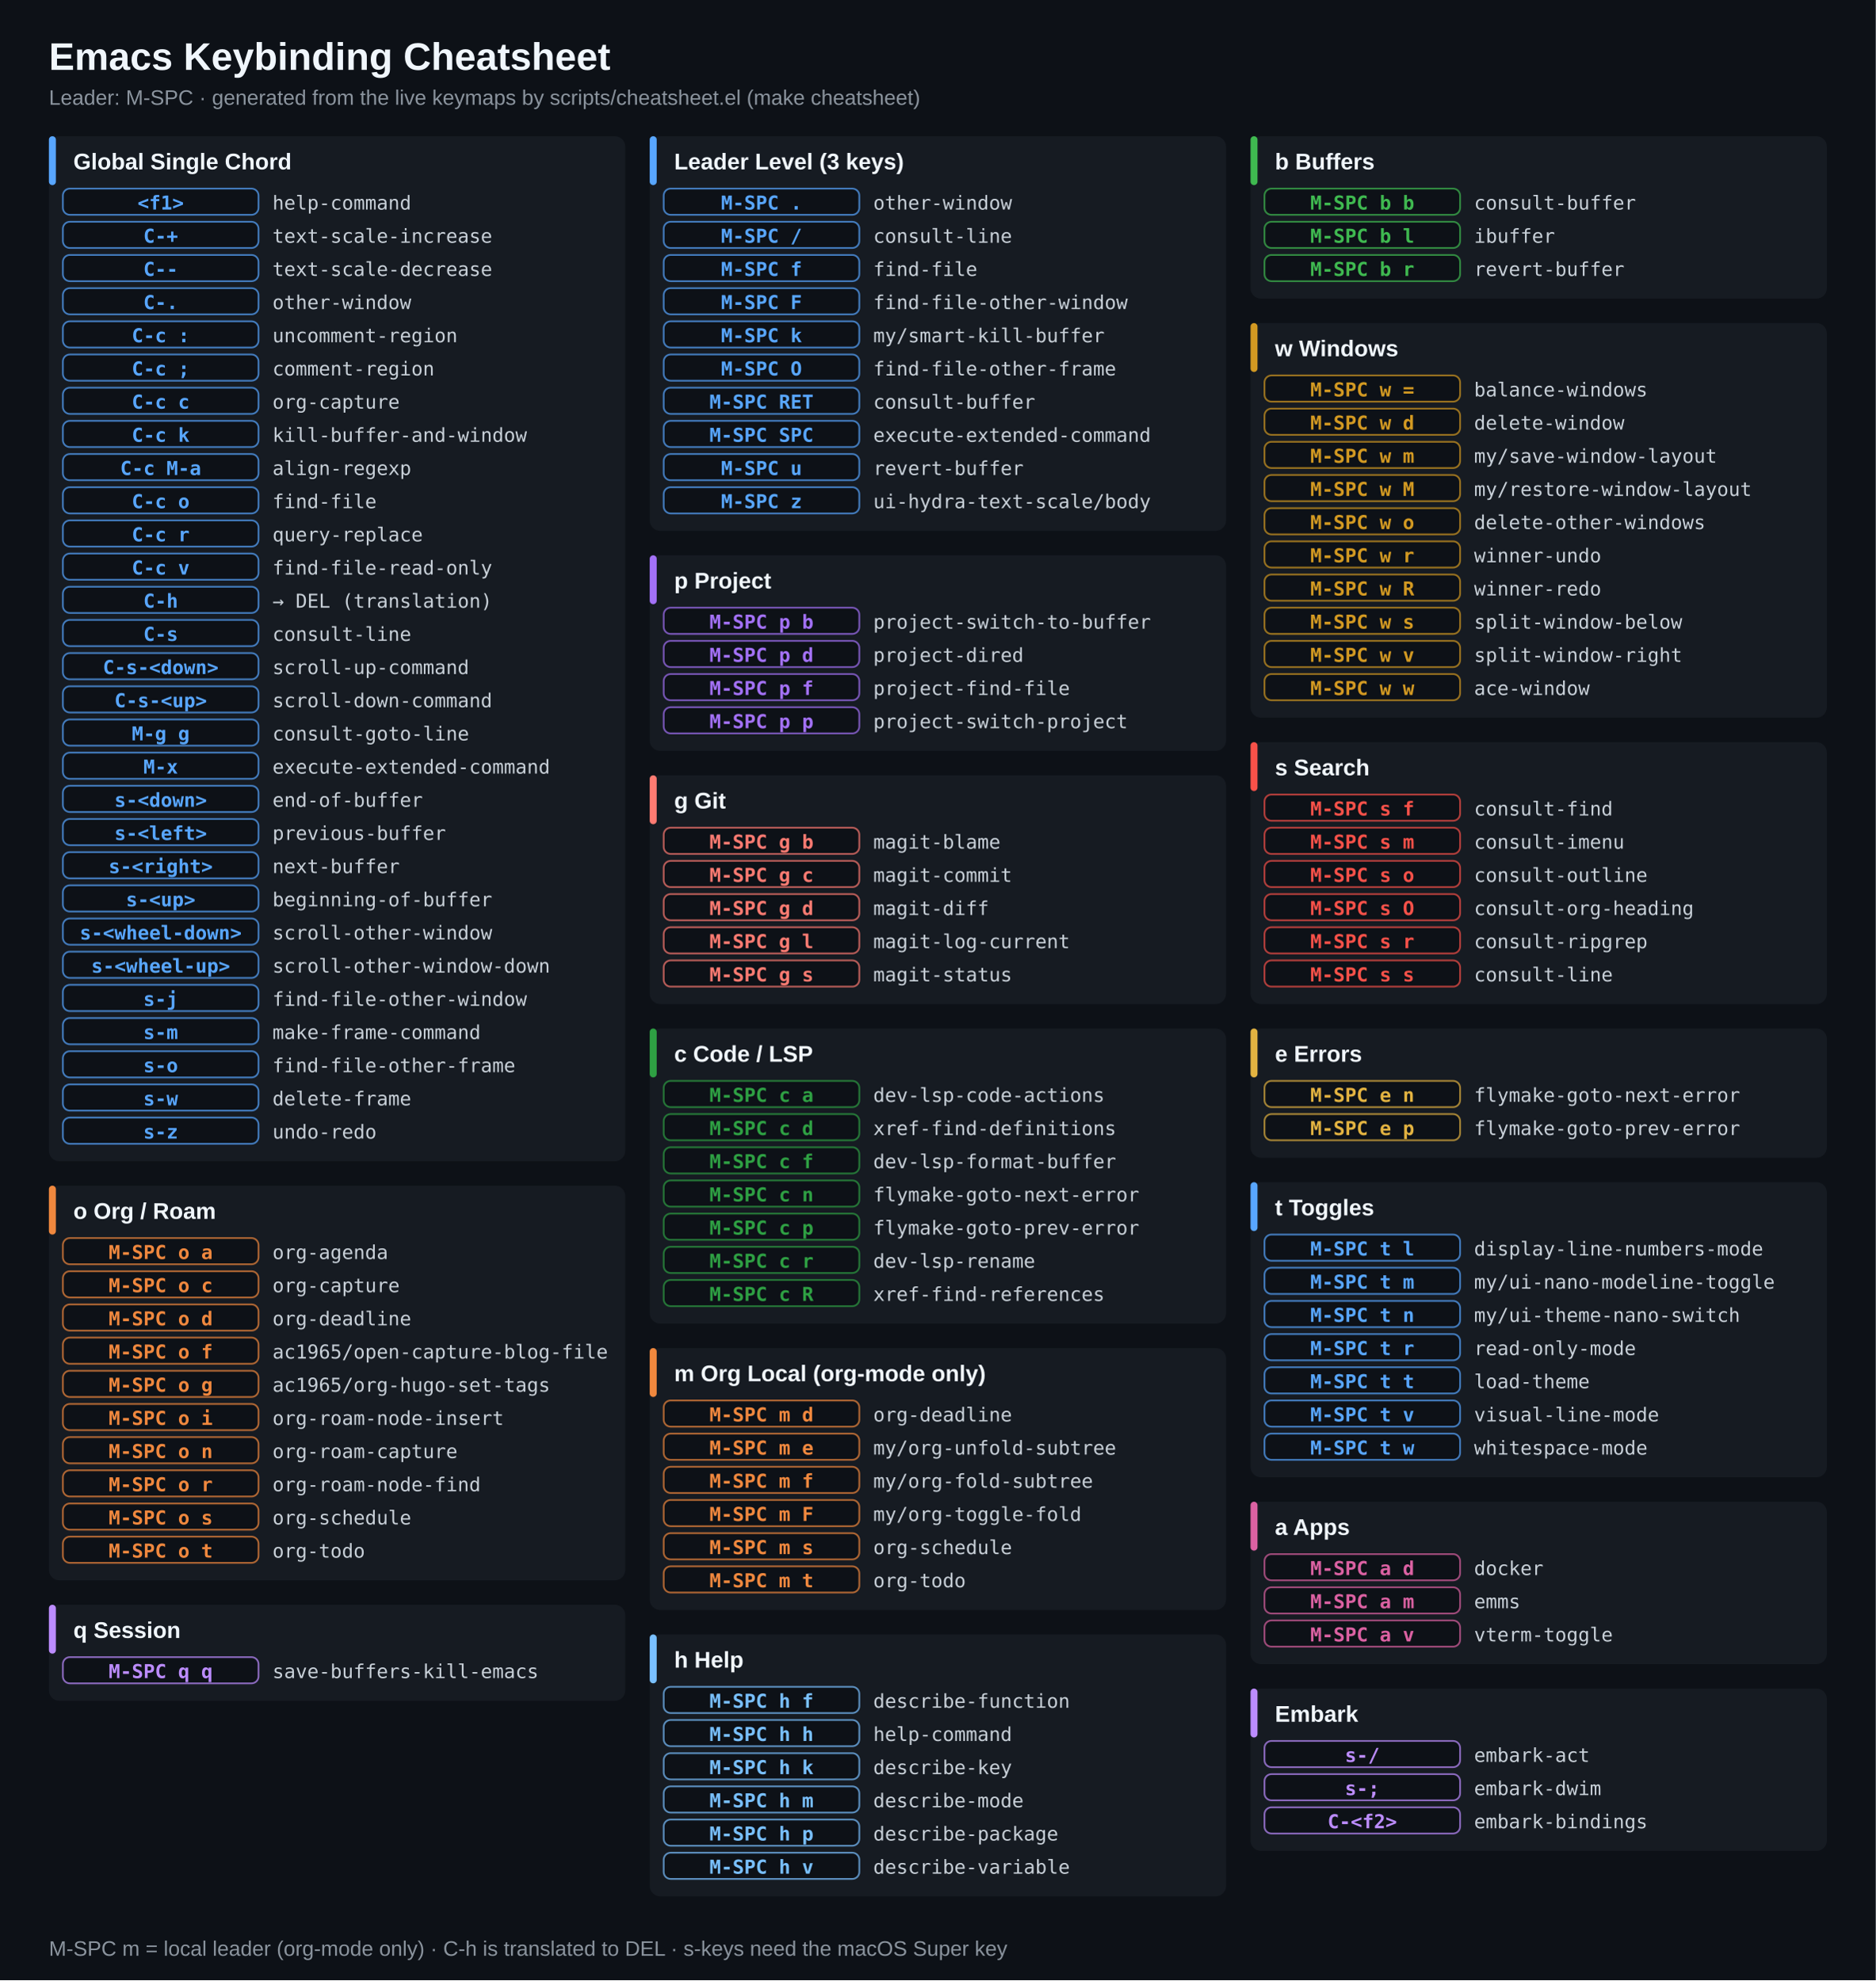
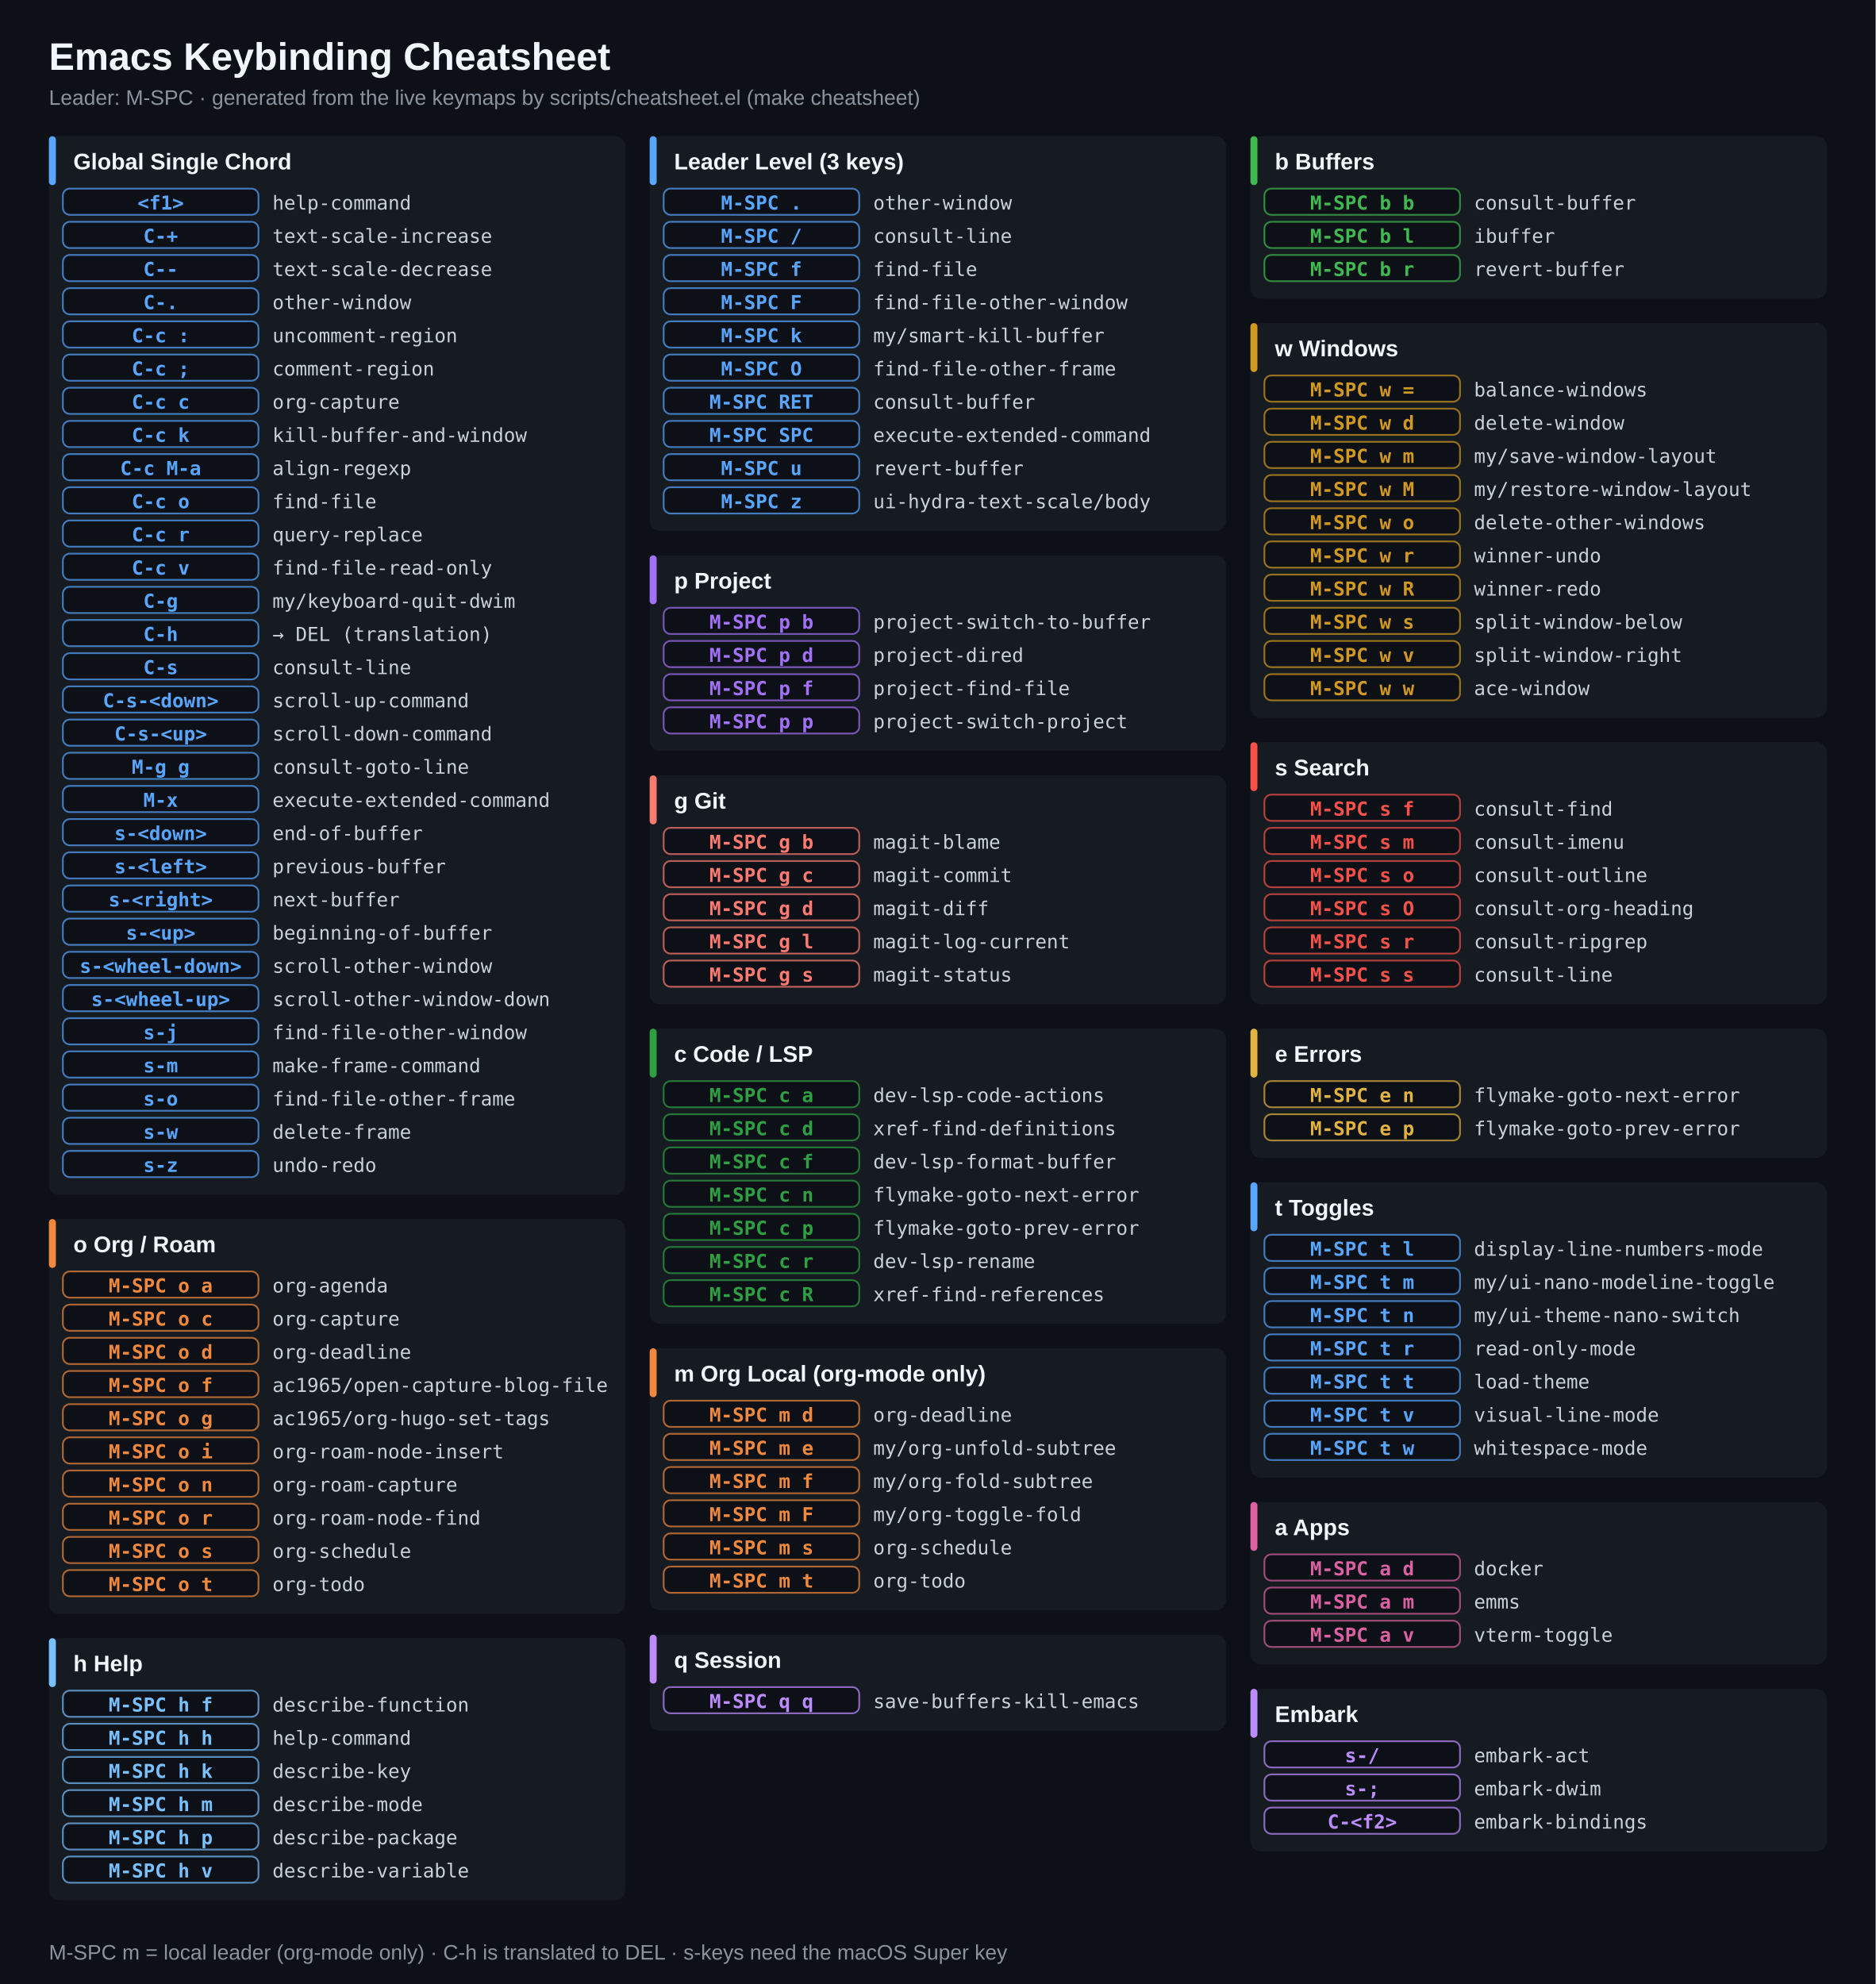
- <svg xmlns="http://www.w3.org/2000/svg" width="1074" height="1134" viewBox="0 0 1074 1134">
+ <svg xmlns="http://www.w3.org/2000/svg" width="1074" height="1136" viewBox="0 0 1074 1136">
  <style>
  .title{font:700 22px 'Helvetica Neue',Arial,sans-serif;fill:#f0f6fc}
  .sub{font:12px 'Helvetica Neue',Arial,sans-serif;fill:#8b949e}
  .head{font:700 13px 'Helvetica Neue',Arial,sans-serif;fill:#f0f6fc}
  .key{font:600 11px 'SF Mono',Menlo,Consolas,monospace}
  .cmd{font:11px 'SF Mono',Menlo,Consolas,monospace;fill:#c9d1d9}
</style>
-   <rect width="1074" height="1134" fill="#0d1117" />
+   <rect width="1074" height="1136" fill="#0d1117" />
  <text x="28" y="40" class="title">Emacs Keybinding Cheatsheet</text>
  <text x="28" y="60" class="sub">Leader: M-SPC  ·  generated from the live keymaps by scripts/cheatsheet.el (make cheatsheet)</text>
-   <rect x="28" y="78" width="330" height="587" rx="6" fill="#161b22" />
+   <rect x="28" y="78" width="330" height="606" rx="6" fill="#161b22" />
  <rect x="28" y="78" width="4" height="28" rx="2" fill="#58a6ff" />
  <text x="42" y="97" class="head">Global Single Chord</text>
  <rect x="36" y="108" width="112" height="15" rx="4" fill="#0d1117" stroke="#58a6ff" stroke-opacity="0.7" />
  <text x="92" y="120" class="key" fill="#58a6ff" text-anchor="middle">&lt;f1&gt;</text>
  <text x="156" y="120" class="cmd">help-command</text>
  <rect x="36" y="127" width="112" height="15" rx="4" fill="#0d1117" stroke="#58a6ff" stroke-opacity="0.7" />
  <text x="92" y="139" class="key" fill="#58a6ff" text-anchor="middle">C-+</text>
  <text x="156" y="139" class="cmd">text-scale-increase</text>
  <rect x="36" y="146" width="112" height="15" rx="4" fill="#0d1117" stroke="#58a6ff" stroke-opacity="0.7" />
  <text x="92" y="158" class="key" fill="#58a6ff" text-anchor="middle">C--</text>
  <text x="156" y="158" class="cmd">text-scale-decrease</text>
  <rect x="36" y="165" width="112" height="15" rx="4" fill="#0d1117" stroke="#58a6ff" stroke-opacity="0.7" />
  <text x="92" y="177" class="key" fill="#58a6ff" text-anchor="middle">C-.</text>
  <text x="156" y="177" class="cmd">other-window</text>
  <rect x="36" y="184" width="112" height="15" rx="4" fill="#0d1117" stroke="#58a6ff" stroke-opacity="0.7" />
  <text x="92" y="196" class="key" fill="#58a6ff" text-anchor="middle">C-c :</text>
  <text x="156" y="196" class="cmd">uncomment-region</text>
  <rect x="36" y="203" width="112" height="15" rx="4" fill="#0d1117" stroke="#58a6ff" stroke-opacity="0.7" />
  <text x="92" y="215" class="key" fill="#58a6ff" text-anchor="middle">C-c ;</text>
  <text x="156" y="215" class="cmd">comment-region</text>
  <rect x="36" y="222" width="112" height="15" rx="4" fill="#0d1117" stroke="#58a6ff" stroke-opacity="0.7" />
  <text x="92" y="234" class="key" fill="#58a6ff" text-anchor="middle">C-c c</text>
  <text x="156" y="234" class="cmd">org-capture</text>
  <rect x="36" y="241" width="112" height="15" rx="4" fill="#0d1117" stroke="#58a6ff" stroke-opacity="0.7" />
  <text x="92" y="253" class="key" fill="#58a6ff" text-anchor="middle">C-c k</text>
  <text x="156" y="253" class="cmd">kill-buffer-and-window</text>
  <rect x="36" y="260" width="112" height="15" rx="4" fill="#0d1117" stroke="#58a6ff" stroke-opacity="0.7" />
  <text x="92" y="272" class="key" fill="#58a6ff" text-anchor="middle">C-c M-a</text>
  <text x="156" y="272" class="cmd">align-regexp</text>
  <rect x="36" y="279" width="112" height="15" rx="4" fill="#0d1117" stroke="#58a6ff" stroke-opacity="0.7" />
  <text x="92" y="291" class="key" fill="#58a6ff" text-anchor="middle">C-c o</text>
  <text x="156" y="291" class="cmd">find-file</text>
  <rect x="36" y="298" width="112" height="15" rx="4" fill="#0d1117" stroke="#58a6ff" stroke-opacity="0.7" />
  <text x="92" y="310" class="key" fill="#58a6ff" text-anchor="middle">C-c r</text>
  <text x="156" y="310" class="cmd">query-replace</text>
  <rect x="36" y="317" width="112" height="15" rx="4" fill="#0d1117" stroke="#58a6ff" stroke-opacity="0.7" />
  <text x="92" y="329" class="key" fill="#58a6ff" text-anchor="middle">C-c v</text>
  <text x="156" y="329" class="cmd">find-file-read-only</text>
  <rect x="36" y="336" width="112" height="15" rx="4" fill="#0d1117" stroke="#58a6ff" stroke-opacity="0.7" />
-   <text x="92" y="348" class="key" fill="#58a6ff" text-anchor="middle">C-h</text>
-   <text x="156" y="348" class="cmd">→ DEL (translation)</text>
+   <text x="92" y="348" class="key" fill="#58a6ff" text-anchor="middle">C-g</text>
+   <text x="156" y="348" class="cmd">my/keyboard-quit-dwim</text>
  <rect x="36" y="355" width="112" height="15" rx="4" fill="#0d1117" stroke="#58a6ff" stroke-opacity="0.7" />
-   <text x="92" y="367" class="key" fill="#58a6ff" text-anchor="middle">C-s</text>
-   <text x="156" y="367" class="cmd">consult-line</text>
+   <text x="92" y="367" class="key" fill="#58a6ff" text-anchor="middle">C-h</text>
+   <text x="156" y="367" class="cmd">→ DEL (translation)</text>
  <rect x="36" y="374" width="112" height="15" rx="4" fill="#0d1117" stroke="#58a6ff" stroke-opacity="0.7" />
-   <text x="92" y="386" class="key" fill="#58a6ff" text-anchor="middle">C-s-&lt;down&gt;</text>
-   <text x="156" y="386" class="cmd">scroll-up-command</text>
+   <text x="92" y="386" class="key" fill="#58a6ff" text-anchor="middle">C-s</text>
+   <text x="156" y="386" class="cmd">consult-line</text>
  <rect x="36" y="393" width="112" height="15" rx="4" fill="#0d1117" stroke="#58a6ff" stroke-opacity="0.7" />
-   <text x="92" y="405" class="key" fill="#58a6ff" text-anchor="middle">C-s-&lt;up&gt;</text>
-   <text x="156" y="405" class="cmd">scroll-down-command</text>
+   <text x="92" y="405" class="key" fill="#58a6ff" text-anchor="middle">C-s-&lt;down&gt;</text>
+   <text x="156" y="405" class="cmd">scroll-up-command</text>
  <rect x="36" y="412" width="112" height="15" rx="4" fill="#0d1117" stroke="#58a6ff" stroke-opacity="0.7" />
-   <text x="92" y="424" class="key" fill="#58a6ff" text-anchor="middle">M-g g</text>
-   <text x="156" y="424" class="cmd">consult-goto-line</text>
+   <text x="92" y="424" class="key" fill="#58a6ff" text-anchor="middle">C-s-&lt;up&gt;</text>
+   <text x="156" y="424" class="cmd">scroll-down-command</text>
  <rect x="36" y="431" width="112" height="15" rx="4" fill="#0d1117" stroke="#58a6ff" stroke-opacity="0.7" />
-   <text x="92" y="443" class="key" fill="#58a6ff" text-anchor="middle">M-x</text>
-   <text x="156" y="443" class="cmd">execute-extended-command</text>
+   <text x="92" y="443" class="key" fill="#58a6ff" text-anchor="middle">M-g g</text>
+   <text x="156" y="443" class="cmd">consult-goto-line</text>
  <rect x="36" y="450" width="112" height="15" rx="4" fill="#0d1117" stroke="#58a6ff" stroke-opacity="0.7" />
-   <text x="92" y="462" class="key" fill="#58a6ff" text-anchor="middle">s-&lt;down&gt;</text>
-   <text x="156" y="462" class="cmd">end-of-buffer</text>
+   <text x="92" y="462" class="key" fill="#58a6ff" text-anchor="middle">M-x</text>
+   <text x="156" y="462" class="cmd">execute-extended-command</text>
  <rect x="36" y="469" width="112" height="15" rx="4" fill="#0d1117" stroke="#58a6ff" stroke-opacity="0.7" />
-   <text x="92" y="481" class="key" fill="#58a6ff" text-anchor="middle">s-&lt;left&gt;</text>
-   <text x="156" y="481" class="cmd">previous-buffer</text>
+   <text x="92" y="481" class="key" fill="#58a6ff" text-anchor="middle">s-&lt;down&gt;</text>
+   <text x="156" y="481" class="cmd">end-of-buffer</text>
  <rect x="36" y="488" width="112" height="15" rx="4" fill="#0d1117" stroke="#58a6ff" stroke-opacity="0.7" />
-   <text x="92" y="500" class="key" fill="#58a6ff" text-anchor="middle">s-&lt;right&gt;</text>
-   <text x="156" y="500" class="cmd">next-buffer</text>
+   <text x="92" y="500" class="key" fill="#58a6ff" text-anchor="middle">s-&lt;left&gt;</text>
+   <text x="156" y="500" class="cmd">previous-buffer</text>
  <rect x="36" y="507" width="112" height="15" rx="4" fill="#0d1117" stroke="#58a6ff" stroke-opacity="0.7" />
-   <text x="92" y="519" class="key" fill="#58a6ff" text-anchor="middle">s-&lt;up&gt;</text>
-   <text x="156" y="519" class="cmd">beginning-of-buffer</text>
+   <text x="92" y="519" class="key" fill="#58a6ff" text-anchor="middle">s-&lt;right&gt;</text>
+   <text x="156" y="519" class="cmd">next-buffer</text>
  <rect x="36" y="526" width="112" height="15" rx="4" fill="#0d1117" stroke="#58a6ff" stroke-opacity="0.7" />
-   <text x="92" y="538" class="key" fill="#58a6ff" text-anchor="middle">s-&lt;wheel-down&gt;</text>
-   <text x="156" y="538" class="cmd">scroll-other-window</text>
+   <text x="92" y="538" class="key" fill="#58a6ff" text-anchor="middle">s-&lt;up&gt;</text>
+   <text x="156" y="538" class="cmd">beginning-of-buffer</text>
  <rect x="36" y="545" width="112" height="15" rx="4" fill="#0d1117" stroke="#58a6ff" stroke-opacity="0.7" />
-   <text x="92" y="557" class="key" fill="#58a6ff" text-anchor="middle">s-&lt;wheel-up&gt;</text>
-   <text x="156" y="557" class="cmd">scroll-other-window-down</text>
+   <text x="92" y="557" class="key" fill="#58a6ff" text-anchor="middle">s-&lt;wheel-down&gt;</text>
+   <text x="156" y="557" class="cmd">scroll-other-window</text>
  <rect x="36" y="564" width="112" height="15" rx="4" fill="#0d1117" stroke="#58a6ff" stroke-opacity="0.7" />
-   <text x="92" y="576" class="key" fill="#58a6ff" text-anchor="middle">s-j</text>
-   <text x="156" y="576" class="cmd">find-file-other-window</text>
+   <text x="92" y="576" class="key" fill="#58a6ff" text-anchor="middle">s-&lt;wheel-up&gt;</text>
+   <text x="156" y="576" class="cmd">scroll-other-window-down</text>
  <rect x="36" y="583" width="112" height="15" rx="4" fill="#0d1117" stroke="#58a6ff" stroke-opacity="0.7" />
-   <text x="92" y="595" class="key" fill="#58a6ff" text-anchor="middle">s-m</text>
-   <text x="156" y="595" class="cmd">make-frame-command</text>
+   <text x="92" y="595" class="key" fill="#58a6ff" text-anchor="middle">s-j</text>
+   <text x="156" y="595" class="cmd">find-file-other-window</text>
  <rect x="36" y="602" width="112" height="15" rx="4" fill="#0d1117" stroke="#58a6ff" stroke-opacity="0.7" />
-   <text x="92" y="614" class="key" fill="#58a6ff" text-anchor="middle">s-o</text>
-   <text x="156" y="614" class="cmd">find-file-other-frame</text>
+   <text x="92" y="614" class="key" fill="#58a6ff" text-anchor="middle">s-m</text>
+   <text x="156" y="614" class="cmd">make-frame-command</text>
  <rect x="36" y="621" width="112" height="15" rx="4" fill="#0d1117" stroke="#58a6ff" stroke-opacity="0.7" />
-   <text x="92" y="633" class="key" fill="#58a6ff" text-anchor="middle">s-w</text>
-   <text x="156" y="633" class="cmd">delete-frame</text>
+   <text x="92" y="633" class="key" fill="#58a6ff" text-anchor="middle">s-o</text>
+   <text x="156" y="633" class="cmd">find-file-other-frame</text>
  <rect x="36" y="640" width="112" height="15" rx="4" fill="#0d1117" stroke="#58a6ff" stroke-opacity="0.7" />
-   <text x="92" y="652" class="key" fill="#58a6ff" text-anchor="middle">s-z</text>
-   <text x="156" y="652" class="cmd">undo-redo</text>
+   <text x="92" y="652" class="key" fill="#58a6ff" text-anchor="middle">s-w</text>
+   <text x="156" y="652" class="cmd">delete-frame</text>
+   <rect x="36" y="659" width="112" height="15" rx="4" fill="#0d1117" stroke="#58a6ff" stroke-opacity="0.7" />
+   <text x="92" y="671" class="key" fill="#58a6ff" text-anchor="middle">s-z</text>
+   <text x="156" y="671" class="cmd">undo-redo</text>
  <rect x="372" y="78" width="330" height="226" rx="6" fill="#161b22" />
  <rect x="372" y="78" width="4" height="28" rx="2" fill="#58a6ff" />
  <text x="386" y="97" class="head">Leader Level (3 keys)</text>
  <rect x="380" y="108" width="112" height="15" rx="4" fill="#0d1117" stroke="#58a6ff" stroke-opacity="0.7" />
  <text x="436" y="120" class="key" fill="#58a6ff" text-anchor="middle">M-SPC .</text>
  <text x="500" y="120" class="cmd">other-window</text>
  <rect x="380" y="127" width="112" height="15" rx="4" fill="#0d1117" stroke="#58a6ff" stroke-opacity="0.7" />
  <text x="436" y="139" class="key" fill="#58a6ff" text-anchor="middle">M-SPC /</text>
  <text x="500" y="139" class="cmd">consult-line</text>
  <rect x="380" y="146" width="112" height="15" rx="4" fill="#0d1117" stroke="#58a6ff" stroke-opacity="0.7" />
  <text x="436" y="158" class="key" fill="#58a6ff" text-anchor="middle">M-SPC f</text>
  <text x="500" y="158" class="cmd">find-file</text>
  <rect x="380" y="165" width="112" height="15" rx="4" fill="#0d1117" stroke="#58a6ff" stroke-opacity="0.7" />
  <text x="436" y="177" class="key" fill="#58a6ff" text-anchor="middle">M-SPC F</text>
  <text x="500" y="177" class="cmd">find-file-other-window</text>
  <rect x="380" y="184" width="112" height="15" rx="4" fill="#0d1117" stroke="#58a6ff" stroke-opacity="0.7" />
  <text x="436" y="196" class="key" fill="#58a6ff" text-anchor="middle">M-SPC k</text>
  <text x="500" y="196" class="cmd">my/smart-kill-buffer</text>
  <rect x="380" y="203" width="112" height="15" rx="4" fill="#0d1117" stroke="#58a6ff" stroke-opacity="0.7" />
  <text x="436" y="215" class="key" fill="#58a6ff" text-anchor="middle">M-SPC O</text>
  <text x="500" y="215" class="cmd">find-file-other-frame</text>
  <rect x="380" y="222" width="112" height="15" rx="4" fill="#0d1117" stroke="#58a6ff" stroke-opacity="0.7" />
  <text x="436" y="234" class="key" fill="#58a6ff" text-anchor="middle">M-SPC RET</text>
  <text x="500" y="234" class="cmd">consult-buffer</text>
  <rect x="380" y="241" width="112" height="15" rx="4" fill="#0d1117" stroke="#58a6ff" stroke-opacity="0.7" />
  <text x="436" y="253" class="key" fill="#58a6ff" text-anchor="middle">M-SPC SPC</text>
  <text x="500" y="253" class="cmd">execute-extended-command</text>
  <rect x="380" y="260" width="112" height="15" rx="4" fill="#0d1117" stroke="#58a6ff" stroke-opacity="0.7" />
  <text x="436" y="272" class="key" fill="#58a6ff" text-anchor="middle">M-SPC u</text>
  <text x="500" y="272" class="cmd">revert-buffer</text>
  <rect x="380" y="279" width="112" height="15" rx="4" fill="#0d1117" stroke="#58a6ff" stroke-opacity="0.7" />
  <text x="436" y="291" class="key" fill="#58a6ff" text-anchor="middle">M-SPC z</text>
  <text x="500" y="291" class="cmd">ui-hydra-text-scale/body</text>
  <rect x="716" y="78" width="330" height="93" rx="6" fill="#161b22" />
  <rect x="716" y="78" width="4" height="28" rx="2" fill="#3fb950" />
  <text x="730" y="97" class="head">b  Buffers</text>
  <rect x="724" y="108" width="112" height="15" rx="4" fill="#0d1117" stroke="#3fb950" stroke-opacity="0.7" />
  <text x="780" y="120" class="key" fill="#3fb950" text-anchor="middle">M-SPC b b</text>
  <text x="844" y="120" class="cmd">consult-buffer</text>
  <rect x="724" y="127" width="112" height="15" rx="4" fill="#0d1117" stroke="#3fb950" stroke-opacity="0.7" />
  <text x="780" y="139" class="key" fill="#3fb950" text-anchor="middle">M-SPC b l</text>
  <text x="844" y="139" class="cmd">ibuffer</text>
  <rect x="724" y="146" width="112" height="15" rx="4" fill="#0d1117" stroke="#3fb950" stroke-opacity="0.7" />
  <text x="780" y="158" class="key" fill="#3fb950" text-anchor="middle">M-SPC b r</text>
  <text x="844" y="158" class="cmd">revert-buffer</text>
  <rect x="716" y="185" width="330" height="226" rx="6" fill="#161b22" />
  <rect x="716" y="185" width="4" height="28" rx="2" fill="#d29922" />
  <text x="730" y="204" class="head">w  Windows</text>
  <rect x="724" y="215" width="112" height="15" rx="4" fill="#0d1117" stroke="#d29922" stroke-opacity="0.7" />
  <text x="780" y="227" class="key" fill="#d29922" text-anchor="middle">M-SPC w =</text>
  <text x="844" y="227" class="cmd">balance-windows</text>
  <rect x="724" y="234" width="112" height="15" rx="4" fill="#0d1117" stroke="#d29922" stroke-opacity="0.7" />
  <text x="780" y="246" class="key" fill="#d29922" text-anchor="middle">M-SPC w d</text>
  <text x="844" y="246" class="cmd">delete-window</text>
  <rect x="724" y="253" width="112" height="15" rx="4" fill="#0d1117" stroke="#d29922" stroke-opacity="0.7" />
  <text x="780" y="265" class="key" fill="#d29922" text-anchor="middle">M-SPC w m</text>
  <text x="844" y="265" class="cmd">my/save-window-layout</text>
  <rect x="724" y="272" width="112" height="15" rx="4" fill="#0d1117" stroke="#d29922" stroke-opacity="0.7" />
  <text x="780" y="284" class="key" fill="#d29922" text-anchor="middle">M-SPC w M</text>
  <text x="844" y="284" class="cmd">my/restore-window-layout</text>
  <rect x="724" y="291" width="112" height="15" rx="4" fill="#0d1117" stroke="#d29922" stroke-opacity="0.7" />
  <text x="780" y="303" class="key" fill="#d29922" text-anchor="middle">M-SPC w o</text>
  <text x="844" y="303" class="cmd">delete-other-windows</text>
  <rect x="724" y="310" width="112" height="15" rx="4" fill="#0d1117" stroke="#d29922" stroke-opacity="0.7" />
  <text x="780" y="322" class="key" fill="#d29922" text-anchor="middle">M-SPC w r</text>
  <text x="844" y="322" class="cmd">winner-undo</text>
  <rect x="724" y="329" width="112" height="15" rx="4" fill="#0d1117" stroke="#d29922" stroke-opacity="0.7" />
  <text x="780" y="341" class="key" fill="#d29922" text-anchor="middle">M-SPC w R</text>
  <text x="844" y="341" class="cmd">winner-redo</text>
  <rect x="724" y="348" width="112" height="15" rx="4" fill="#0d1117" stroke="#d29922" stroke-opacity="0.7" />
  <text x="780" y="360" class="key" fill="#d29922" text-anchor="middle">M-SPC w s</text>
  <text x="844" y="360" class="cmd">split-window-below</text>
  <rect x="724" y="367" width="112" height="15" rx="4" fill="#0d1117" stroke="#d29922" stroke-opacity="0.7" />
  <text x="780" y="379" class="key" fill="#d29922" text-anchor="middle">M-SPC w v</text>
  <text x="844" y="379" class="cmd">split-window-right</text>
  <rect x="724" y="386" width="112" height="15" rx="4" fill="#0d1117" stroke="#d29922" stroke-opacity="0.7" />
  <text x="780" y="398" class="key" fill="#d29922" text-anchor="middle">M-SPC w w</text>
  <text x="844" y="398" class="cmd">ace-window</text>
  <rect x="372" y="318" width="330" height="112" rx="6" fill="#161b22" />
  <rect x="372" y="318" width="4" height="28" rx="2" fill="#a371f7" />
  <text x="386" y="337" class="head">p  Project</text>
  <rect x="380" y="348" width="112" height="15" rx="4" fill="#0d1117" stroke="#a371f7" stroke-opacity="0.7" />
  <text x="436" y="360" class="key" fill="#a371f7" text-anchor="middle">M-SPC p b</text>
  <text x="500" y="360" class="cmd">project-switch-to-buffer</text>
  <rect x="380" y="367" width="112" height="15" rx="4" fill="#0d1117" stroke="#a371f7" stroke-opacity="0.7" />
  <text x="436" y="379" class="key" fill="#a371f7" text-anchor="middle">M-SPC p d</text>
  <text x="500" y="379" class="cmd">project-dired</text>
  <rect x="380" y="386" width="112" height="15" rx="4" fill="#0d1117" stroke="#a371f7" stroke-opacity="0.7" />
  <text x="436" y="398" class="key" fill="#a371f7" text-anchor="middle">M-SPC p f</text>
  <text x="500" y="398" class="cmd">project-find-file</text>
  <rect x="380" y="405" width="112" height="15" rx="4" fill="#0d1117" stroke="#a371f7" stroke-opacity="0.7" />
  <text x="436" y="417" class="key" fill="#a371f7" text-anchor="middle">M-SPC p p</text>
  <text x="500" y="417" class="cmd">project-switch-project</text>
  <rect x="716" y="425" width="330" height="150" rx="6" fill="#161b22" />
  <rect x="716" y="425" width="4" height="28" rx="2" fill="#f85149" />
  <text x="730" y="444" class="head">s  Search</text>
  <rect x="724" y="455" width="112" height="15" rx="4" fill="#0d1117" stroke="#f85149" stroke-opacity="0.7" />
  <text x="780" y="467" class="key" fill="#f85149" text-anchor="middle">M-SPC s f</text>
  <text x="844" y="467" class="cmd">consult-find</text>
  <rect x="724" y="474" width="112" height="15" rx="4" fill="#0d1117" stroke="#f85149" stroke-opacity="0.7" />
  <text x="780" y="486" class="key" fill="#f85149" text-anchor="middle">M-SPC s m</text>
  <text x="844" y="486" class="cmd">consult-imenu</text>
  <rect x="724" y="493" width="112" height="15" rx="4" fill="#0d1117" stroke="#f85149" stroke-opacity="0.7" />
  <text x="780" y="505" class="key" fill="#f85149" text-anchor="middle">M-SPC s o</text>
  <text x="844" y="505" class="cmd">consult-outline</text>
  <rect x="724" y="512" width="112" height="15" rx="4" fill="#0d1117" stroke="#f85149" stroke-opacity="0.7" />
  <text x="780" y="524" class="key" fill="#f85149" text-anchor="middle">M-SPC s O</text>
  <text x="844" y="524" class="cmd">consult-org-heading</text>
  <rect x="724" y="531" width="112" height="15" rx="4" fill="#0d1117" stroke="#f85149" stroke-opacity="0.7" />
  <text x="780" y="543" class="key" fill="#f85149" text-anchor="middle">M-SPC s r</text>
  <text x="844" y="543" class="cmd">consult-ripgrep</text>
  <rect x="724" y="550" width="112" height="15" rx="4" fill="#0d1117" stroke="#f85149" stroke-opacity="0.7" />
  <text x="780" y="562" class="key" fill="#f85149" text-anchor="middle">M-SPC s s</text>
  <text x="844" y="562" class="cmd">consult-line</text>
  <rect x="372" y="444" width="330" height="131" rx="6" fill="#161b22" />
  <rect x="372" y="444" width="4" height="28" rx="2" fill="#ff7b72" />
  <text x="386" y="463" class="head">g  Git</text>
  <rect x="380" y="474" width="112" height="15" rx="4" fill="#0d1117" stroke="#ff7b72" stroke-opacity="0.7" />
  <text x="436" y="486" class="key" fill="#ff7b72" text-anchor="middle">M-SPC g b</text>
  <text x="500" y="486" class="cmd">magit-blame</text>
  <rect x="380" y="493" width="112" height="15" rx="4" fill="#0d1117" stroke="#ff7b72" stroke-opacity="0.7" />
  <text x="436" y="505" class="key" fill="#ff7b72" text-anchor="middle">M-SPC g c</text>
  <text x="500" y="505" class="cmd">magit-commit</text>
  <rect x="380" y="512" width="112" height="15" rx="4" fill="#0d1117" stroke="#ff7b72" stroke-opacity="0.7" />
  <text x="436" y="524" class="key" fill="#ff7b72" text-anchor="middle">M-SPC g d</text>
  <text x="500" y="524" class="cmd">magit-diff</text>
  <rect x="380" y="531" width="112" height="15" rx="4" fill="#0d1117" stroke="#ff7b72" stroke-opacity="0.7" />
  <text x="436" y="543" class="key" fill="#ff7b72" text-anchor="middle">M-SPC g l</text>
  <text x="500" y="543" class="cmd">magit-log-current</text>
  <rect x="380" y="550" width="112" height="15" rx="4" fill="#0d1117" stroke="#ff7b72" stroke-opacity="0.7" />
  <text x="436" y="562" class="key" fill="#ff7b72" text-anchor="middle">M-SPC g s</text>
  <text x="500" y="562" class="cmd">magit-status</text>
  <rect x="372" y="589" width="330" height="169" rx="6" fill="#161b22" />
  <rect x="372" y="589" width="4" height="28" rx="2" fill="#2ea043" />
  <text x="386" y="608" class="head">c  Code / LSP</text>
  <rect x="380" y="619" width="112" height="15" rx="4" fill="#0d1117" stroke="#2ea043" stroke-opacity="0.7" />
  <text x="436" y="631" class="key" fill="#2ea043" text-anchor="middle">M-SPC c a</text>
  <text x="500" y="631" class="cmd">dev-lsp-code-actions</text>
  <rect x="380" y="638" width="112" height="15" rx="4" fill="#0d1117" stroke="#2ea043" stroke-opacity="0.7" />
  <text x="436" y="650" class="key" fill="#2ea043" text-anchor="middle">M-SPC c d</text>
  <text x="500" y="650" class="cmd">xref-find-definitions</text>
  <rect x="380" y="657" width="112" height="15" rx="4" fill="#0d1117" stroke="#2ea043" stroke-opacity="0.7" />
  <text x="436" y="669" class="key" fill="#2ea043" text-anchor="middle">M-SPC c f</text>
  <text x="500" y="669" class="cmd">dev-lsp-format-buffer</text>
  <rect x="380" y="676" width="112" height="15" rx="4" fill="#0d1117" stroke="#2ea043" stroke-opacity="0.7" />
  <text x="436" y="688" class="key" fill="#2ea043" text-anchor="middle">M-SPC c n</text>
  <text x="500" y="688" class="cmd">flymake-goto-next-error</text>
  <rect x="380" y="695" width="112" height="15" rx="4" fill="#0d1117" stroke="#2ea043" stroke-opacity="0.7" />
  <text x="436" y="707" class="key" fill="#2ea043" text-anchor="middle">M-SPC c p</text>
  <text x="500" y="707" class="cmd">flymake-goto-prev-error</text>
  <rect x="380" y="714" width="112" height="15" rx="4" fill="#0d1117" stroke="#2ea043" stroke-opacity="0.7" />
  <text x="436" y="726" class="key" fill="#2ea043" text-anchor="middle">M-SPC c r</text>
  <text x="500" y="726" class="cmd">dev-lsp-rename</text>
  <rect x="380" y="733" width="112" height="15" rx="4" fill="#0d1117" stroke="#2ea043" stroke-opacity="0.7" />
  <text x="436" y="745" class="key" fill="#2ea043" text-anchor="middle">M-SPC c R</text>
  <text x="500" y="745" class="cmd">xref-find-references</text>
  <rect x="716" y="589" width="330" height="74" rx="6" fill="#161b22" />
  <rect x="716" y="589" width="4" height="28" rx="2" fill="#e3b341" />
  <text x="730" y="608" class="head">e  Errors</text>
  <rect x="724" y="619" width="112" height="15" rx="4" fill="#0d1117" stroke="#e3b341" stroke-opacity="0.7" />
  <text x="780" y="631" class="key" fill="#e3b341" text-anchor="middle">M-SPC e n</text>
  <text x="844" y="631" class="cmd">flymake-goto-next-error</text>
  <rect x="724" y="638" width="112" height="15" rx="4" fill="#0d1117" stroke="#e3b341" stroke-opacity="0.7" />
  <text x="780" y="650" class="key" fill="#e3b341" text-anchor="middle">M-SPC e p</text>
  <text x="844" y="650" class="cmd">flymake-goto-prev-error</text>
  <rect x="716" y="677" width="330" height="169" rx="6" fill="#161b22" />
  <rect x="716" y="677" width="4" height="28" rx="2" fill="#58a6ff" />
  <text x="730" y="696" class="head">t  Toggles</text>
  <rect x="724" y="707" width="112" height="15" rx="4" fill="#0d1117" stroke="#58a6ff" stroke-opacity="0.7" />
  <text x="780" y="719" class="key" fill="#58a6ff" text-anchor="middle">M-SPC t l</text>
  <text x="844" y="719" class="cmd">display-line-numbers-mode</text>
  <rect x="724" y="726" width="112" height="15" rx="4" fill="#0d1117" stroke="#58a6ff" stroke-opacity="0.7" />
  <text x="780" y="738" class="key" fill="#58a6ff" text-anchor="middle">M-SPC t m</text>
  <text x="844" y="738" class="cmd">my/ui-nano-modeline-toggle</text>
  <rect x="724" y="745" width="112" height="15" rx="4" fill="#0d1117" stroke="#58a6ff" stroke-opacity="0.7" />
  <text x="780" y="757" class="key" fill="#58a6ff" text-anchor="middle">M-SPC t n</text>
  <text x="844" y="757" class="cmd">my/ui-theme-nano-switch</text>
  <rect x="724" y="764" width="112" height="15" rx="4" fill="#0d1117" stroke="#58a6ff" stroke-opacity="0.7" />
  <text x="780" y="776" class="key" fill="#58a6ff" text-anchor="middle">M-SPC t r</text>
  <text x="844" y="776" class="cmd">read-only-mode</text>
  <rect x="724" y="783" width="112" height="15" rx="4" fill="#0d1117" stroke="#58a6ff" stroke-opacity="0.7" />
  <text x="780" y="795" class="key" fill="#58a6ff" text-anchor="middle">M-SPC t t</text>
  <text x="844" y="795" class="cmd">load-theme</text>
  <rect x="724" y="802" width="112" height="15" rx="4" fill="#0d1117" stroke="#58a6ff" stroke-opacity="0.7" />
  <text x="780" y="814" class="key" fill="#58a6ff" text-anchor="middle">M-SPC t v</text>
  <text x="844" y="814" class="cmd">visual-line-mode</text>
  <rect x="724" y="821" width="112" height="15" rx="4" fill="#0d1117" stroke="#58a6ff" stroke-opacity="0.7" />
  <text x="780" y="833" class="key" fill="#58a6ff" text-anchor="middle">M-SPC t w</text>
  <text x="844" y="833" class="cmd">whitespace-mode</text>
-   <rect x="28" y="679" width="330" height="226" rx="6" fill="#161b22" />
-   <rect x="28" y="679" width="4" height="28" rx="2" fill="#f0883e" />
-   <text x="42" y="698" class="head">o  Org / Roam</text>
-   <rect x="36" y="709" width="112" height="15" rx="4" fill="#0d1117" stroke="#f0883e" stroke-opacity="0.7" />
-   <text x="92" y="721" class="key" fill="#f0883e" text-anchor="middle">M-SPC o a</text>
-   <text x="156" y="721" class="cmd">org-agenda</text>
+   <rect x="28" y="698" width="330" height="226" rx="6" fill="#161b22" />
+   <rect x="28" y="698" width="4" height="28" rx="2" fill="#f0883e" />
+   <text x="42" y="717" class="head">o  Org / Roam</text>
  <rect x="36" y="728" width="112" height="15" rx="4" fill="#0d1117" stroke="#f0883e" stroke-opacity="0.7" />
-   <text x="92" y="740" class="key" fill="#f0883e" text-anchor="middle">M-SPC o c</text>
-   <text x="156" y="740" class="cmd">org-capture</text>
+   <text x="92" y="740" class="key" fill="#f0883e" text-anchor="middle">M-SPC o a</text>
+   <text x="156" y="740" class="cmd">org-agenda</text>
  <rect x="36" y="747" width="112" height="15" rx="4" fill="#0d1117" stroke="#f0883e" stroke-opacity="0.7" />
-   <text x="92" y="759" class="key" fill="#f0883e" text-anchor="middle">M-SPC o d</text>
-   <text x="156" y="759" class="cmd">org-deadline</text>
+   <text x="92" y="759" class="key" fill="#f0883e" text-anchor="middle">M-SPC o c</text>
+   <text x="156" y="759" class="cmd">org-capture</text>
  <rect x="36" y="766" width="112" height="15" rx="4" fill="#0d1117" stroke="#f0883e" stroke-opacity="0.7" />
-   <text x="92" y="778" class="key" fill="#f0883e" text-anchor="middle">M-SPC o f</text>
-   <text x="156" y="778" class="cmd">ac1965/open-capture-blog-file</text>
+   <text x="92" y="778" class="key" fill="#f0883e" text-anchor="middle">M-SPC o d</text>
+   <text x="156" y="778" class="cmd">org-deadline</text>
  <rect x="36" y="785" width="112" height="15" rx="4" fill="#0d1117" stroke="#f0883e" stroke-opacity="0.7" />
-   <text x="92" y="797" class="key" fill="#f0883e" text-anchor="middle">M-SPC o g</text>
-   <text x="156" y="797" class="cmd">ac1965/org-hugo-set-tags</text>
+   <text x="92" y="797" class="key" fill="#f0883e" text-anchor="middle">M-SPC o f</text>
+   <text x="156" y="797" class="cmd">ac1965/open-capture-blog-file</text>
  <rect x="36" y="804" width="112" height="15" rx="4" fill="#0d1117" stroke="#f0883e" stroke-opacity="0.7" />
-   <text x="92" y="816" class="key" fill="#f0883e" text-anchor="middle">M-SPC o i</text>
-   <text x="156" y="816" class="cmd">org-roam-node-insert</text>
+   <text x="92" y="816" class="key" fill="#f0883e" text-anchor="middle">M-SPC o g</text>
+   <text x="156" y="816" class="cmd">ac1965/org-hugo-set-tags</text>
  <rect x="36" y="823" width="112" height="15" rx="4" fill="#0d1117" stroke="#f0883e" stroke-opacity="0.7" />
-   <text x="92" y="835" class="key" fill="#f0883e" text-anchor="middle">M-SPC o n</text>
-   <text x="156" y="835" class="cmd">org-roam-capture</text>
+   <text x="92" y="835" class="key" fill="#f0883e" text-anchor="middle">M-SPC o i</text>
+   <text x="156" y="835" class="cmd">org-roam-node-insert</text>
  <rect x="36" y="842" width="112" height="15" rx="4" fill="#0d1117" stroke="#f0883e" stroke-opacity="0.7" />
-   <text x="92" y="854" class="key" fill="#f0883e" text-anchor="middle">M-SPC o r</text>
-   <text x="156" y="854" class="cmd">org-roam-node-find</text>
+   <text x="92" y="854" class="key" fill="#f0883e" text-anchor="middle">M-SPC o n</text>
+   <text x="156" y="854" class="cmd">org-roam-capture</text>
  <rect x="36" y="861" width="112" height="15" rx="4" fill="#0d1117" stroke="#f0883e" stroke-opacity="0.7" />
-   <text x="92" y="873" class="key" fill="#f0883e" text-anchor="middle">M-SPC o s</text>
-   <text x="156" y="873" class="cmd">org-schedule</text>
+   <text x="92" y="873" class="key" fill="#f0883e" text-anchor="middle">M-SPC o r</text>
+   <text x="156" y="873" class="cmd">org-roam-node-find</text>
  <rect x="36" y="880" width="112" height="15" rx="4" fill="#0d1117" stroke="#f0883e" stroke-opacity="0.7" />
-   <text x="92" y="892" class="key" fill="#f0883e" text-anchor="middle">M-SPC o t</text>
-   <text x="156" y="892" class="cmd">org-todo</text>
+   <text x="92" y="892" class="key" fill="#f0883e" text-anchor="middle">M-SPC o s</text>
+   <text x="156" y="892" class="cmd">org-schedule</text>
+   <rect x="36" y="899" width="112" height="15" rx="4" fill="#0d1117" stroke="#f0883e" stroke-opacity="0.7" />
+   <text x="92" y="911" class="key" fill="#f0883e" text-anchor="middle">M-SPC o t</text>
+   <text x="156" y="911" class="cmd">org-todo</text>
  <rect x="372" y="772" width="330" height="150" rx="6" fill="#161b22" />
  <rect x="372" y="772" width="4" height="28" rx="2" fill="#f0883e" />
  <text x="386" y="791" class="head">m  Org Local (org-mode only)</text>
  <rect x="380" y="802" width="112" height="15" rx="4" fill="#0d1117" stroke="#f0883e" stroke-opacity="0.7" />
  <text x="436" y="814" class="key" fill="#f0883e" text-anchor="middle">M-SPC m d</text>
  <text x="500" y="814" class="cmd">org-deadline</text>
  <rect x="380" y="821" width="112" height="15" rx="4" fill="#0d1117" stroke="#f0883e" stroke-opacity="0.7" />
  <text x="436" y="833" class="key" fill="#f0883e" text-anchor="middle">M-SPC m e</text>
  <text x="500" y="833" class="cmd">my/org-unfold-subtree</text>
  <rect x="380" y="840" width="112" height="15" rx="4" fill="#0d1117" stroke="#f0883e" stroke-opacity="0.7" />
  <text x="436" y="852" class="key" fill="#f0883e" text-anchor="middle">M-SPC m f</text>
  <text x="500" y="852" class="cmd">my/org-fold-subtree</text>
  <rect x="380" y="859" width="112" height="15" rx="4" fill="#0d1117" stroke="#f0883e" stroke-opacity="0.7" />
  <text x="436" y="871" class="key" fill="#f0883e" text-anchor="middle">M-SPC m F</text>
  <text x="500" y="871" class="cmd">my/org-toggle-fold</text>
  <rect x="380" y="878" width="112" height="15" rx="4" fill="#0d1117" stroke="#f0883e" stroke-opacity="0.7" />
  <text x="436" y="890" class="key" fill="#f0883e" text-anchor="middle">M-SPC m s</text>
  <text x="500" y="890" class="cmd">org-schedule</text>
  <rect x="380" y="897" width="112" height="15" rx="4" fill="#0d1117" stroke="#f0883e" stroke-opacity="0.7" />
  <text x="436" y="909" class="key" fill="#f0883e" text-anchor="middle">M-SPC m t</text>
  <text x="500" y="909" class="cmd">org-todo</text>
  <rect x="716" y="860" width="330" height="93" rx="6" fill="#161b22" />
  <rect x="716" y="860" width="4" height="28" rx="2" fill="#db61a2" />
  <text x="730" y="879" class="head">a  Apps</text>
  <rect x="724" y="890" width="112" height="15" rx="4" fill="#0d1117" stroke="#db61a2" stroke-opacity="0.7" />
  <text x="780" y="902" class="key" fill="#db61a2" text-anchor="middle">M-SPC a d</text>
  <text x="844" y="902" class="cmd">docker</text>
  <rect x="724" y="909" width="112" height="15" rx="4" fill="#0d1117" stroke="#db61a2" stroke-opacity="0.7" />
  <text x="780" y="921" class="key" fill="#db61a2" text-anchor="middle">M-SPC a m</text>
  <text x="844" y="921" class="cmd">emms</text>
  <rect x="724" y="928" width="112" height="15" rx="4" fill="#0d1117" stroke="#db61a2" stroke-opacity="0.7" />
  <text x="780" y="940" class="key" fill="#db61a2" text-anchor="middle">M-SPC a v</text>
  <text x="844" y="940" class="cmd">vterm-toggle</text>
-   <rect x="28" y="919" width="330" height="55" rx="6" fill="#161b22" />
-   <rect x="28" y="919" width="4" height="28" rx="2" fill="#bc8cff" />
-   <text x="42" y="938" class="head">q  Session</text>
-   <rect x="36" y="949" width="112" height="15" rx="4" fill="#0d1117" stroke="#bc8cff" stroke-opacity="0.7" />
-   <text x="92" y="961" class="key" fill="#bc8cff" text-anchor="middle">M-SPC q q</text>
-   <text x="156" y="961" class="cmd">save-buffers-kill-emacs</text>
-   <rect x="372" y="936" width="330" height="150" rx="6" fill="#161b22" />
-   <rect x="372" y="936" width="4" height="28" rx="2" fill="#79c0ff" />
-   <text x="386" y="955" class="head">h  Help</text>
-   <rect x="380" y="966" width="112" height="15" rx="4" fill="#0d1117" stroke="#79c0ff" stroke-opacity="0.7" />
-   <text x="436" y="978" class="key" fill="#79c0ff" text-anchor="middle">M-SPC h f</text>
-   <text x="500" y="978" class="cmd">describe-function</text>
-   <rect x="380" y="985" width="112" height="15" rx="4" fill="#0d1117" stroke="#79c0ff" stroke-opacity="0.7" />
-   <text x="436" y="997" class="key" fill="#79c0ff" text-anchor="middle">M-SPC h h</text>
-   <text x="500" y="997" class="cmd">help-command</text>
-   <rect x="380" y="1004" width="112" height="15" rx="4" fill="#0d1117" stroke="#79c0ff" stroke-opacity="0.7" />
-   <text x="436" y="1016" class="key" fill="#79c0ff" text-anchor="middle">M-SPC h k</text>
-   <text x="500" y="1016" class="cmd">describe-key</text>
-   <rect x="380" y="1023" width="112" height="15" rx="4" fill="#0d1117" stroke="#79c0ff" stroke-opacity="0.7" />
-   <text x="436" y="1035" class="key" fill="#79c0ff" text-anchor="middle">M-SPC h m</text>
-   <text x="500" y="1035" class="cmd">describe-mode</text>
-   <rect x="380" y="1042" width="112" height="15" rx="4" fill="#0d1117" stroke="#79c0ff" stroke-opacity="0.7" />
-   <text x="436" y="1054" class="key" fill="#79c0ff" text-anchor="middle">M-SPC h p</text>
-   <text x="500" y="1054" class="cmd">describe-package</text>
-   <rect x="380" y="1061" width="112" height="15" rx="4" fill="#0d1117" stroke="#79c0ff" stroke-opacity="0.7" />
-   <text x="436" y="1073" class="key" fill="#79c0ff" text-anchor="middle">M-SPC h v</text>
-   <text x="500" y="1073" class="cmd">describe-variable</text>
+   <rect x="372" y="936" width="330" height="55" rx="6" fill="#161b22" />
+   <rect x="372" y="936" width="4" height="28" rx="2" fill="#bc8cff" />
+   <text x="386" y="955" class="head">q  Session</text>
+   <rect x="380" y="966" width="112" height="15" rx="4" fill="#0d1117" stroke="#bc8cff" stroke-opacity="0.7" />
+   <text x="436" y="978" class="key" fill="#bc8cff" text-anchor="middle">M-SPC q q</text>
+   <text x="500" y="978" class="cmd">save-buffers-kill-emacs</text>
+   <rect x="28" y="938" width="330" height="150" rx="6" fill="#161b22" />
+   <rect x="28" y="938" width="4" height="28" rx="2" fill="#79c0ff" />
+   <text x="42" y="957" class="head">h  Help</text>
+   <rect x="36" y="968" width="112" height="15" rx="4" fill="#0d1117" stroke="#79c0ff" stroke-opacity="0.7" />
+   <text x="92" y="980" class="key" fill="#79c0ff" text-anchor="middle">M-SPC h f</text>
+   <text x="156" y="980" class="cmd">describe-function</text>
+   <rect x="36" y="987" width="112" height="15" rx="4" fill="#0d1117" stroke="#79c0ff" stroke-opacity="0.7" />
+   <text x="92" y="999" class="key" fill="#79c0ff" text-anchor="middle">M-SPC h h</text>
+   <text x="156" y="999" class="cmd">help-command</text>
+   <rect x="36" y="1006" width="112" height="15" rx="4" fill="#0d1117" stroke="#79c0ff" stroke-opacity="0.7" />
+   <text x="92" y="1018" class="key" fill="#79c0ff" text-anchor="middle">M-SPC h k</text>
+   <text x="156" y="1018" class="cmd">describe-key</text>
+   <rect x="36" y="1025" width="112" height="15" rx="4" fill="#0d1117" stroke="#79c0ff" stroke-opacity="0.7" />
+   <text x="92" y="1037" class="key" fill="#79c0ff" text-anchor="middle">M-SPC h m</text>
+   <text x="156" y="1037" class="cmd">describe-mode</text>
+   <rect x="36" y="1044" width="112" height="15" rx="4" fill="#0d1117" stroke="#79c0ff" stroke-opacity="0.7" />
+   <text x="92" y="1056" class="key" fill="#79c0ff" text-anchor="middle">M-SPC h p</text>
+   <text x="156" y="1056" class="cmd">describe-package</text>
+   <rect x="36" y="1063" width="112" height="15" rx="4" fill="#0d1117" stroke="#79c0ff" stroke-opacity="0.7" />
+   <text x="92" y="1075" class="key" fill="#79c0ff" text-anchor="middle">M-SPC h v</text>
+   <text x="156" y="1075" class="cmd">describe-variable</text>
  <rect x="716" y="967" width="330" height="93" rx="6" fill="#161b22" />
  <rect x="716" y="967" width="4" height="28" rx="2" fill="#bc8cff" />
  <text x="730" y="986" class="head">Embark</text>
  <rect x="724" y="997" width="112" height="15" rx="4" fill="#0d1117" stroke="#bc8cff" stroke-opacity="0.7" />
  <text x="780" y="1009" class="key" fill="#bc8cff" text-anchor="middle">s-/</text>
  <text x="844" y="1009" class="cmd">embark-act</text>
  <rect x="724" y="1016" width="112" height="15" rx="4" fill="#0d1117" stroke="#bc8cff" stroke-opacity="0.7" />
  <text x="780" y="1028" class="key" fill="#bc8cff" text-anchor="middle">s-;</text>
  <text x="844" y="1028" class="cmd">embark-dwim</text>
  <rect x="724" y="1035" width="112" height="15" rx="4" fill="#0d1117" stroke="#bc8cff" stroke-opacity="0.7" />
  <text x="780" y="1047" class="key" fill="#bc8cff" text-anchor="middle">C-&lt;f2&gt;</text>
  <text x="844" y="1047" class="cmd">embark-bindings</text>
-   <text x="28" y="1120" class="sub">M-SPC m = local leader (org-mode only)  ·  C-h is translated to DEL  ·  s-keys need the macOS Super key</text>
+   <text x="28" y="1122" class="sub">M-SPC m = local leader (org-mode only)  ·  C-h is translated to DEL  ·  s-keys need the macOS Super key</text>
</svg>
